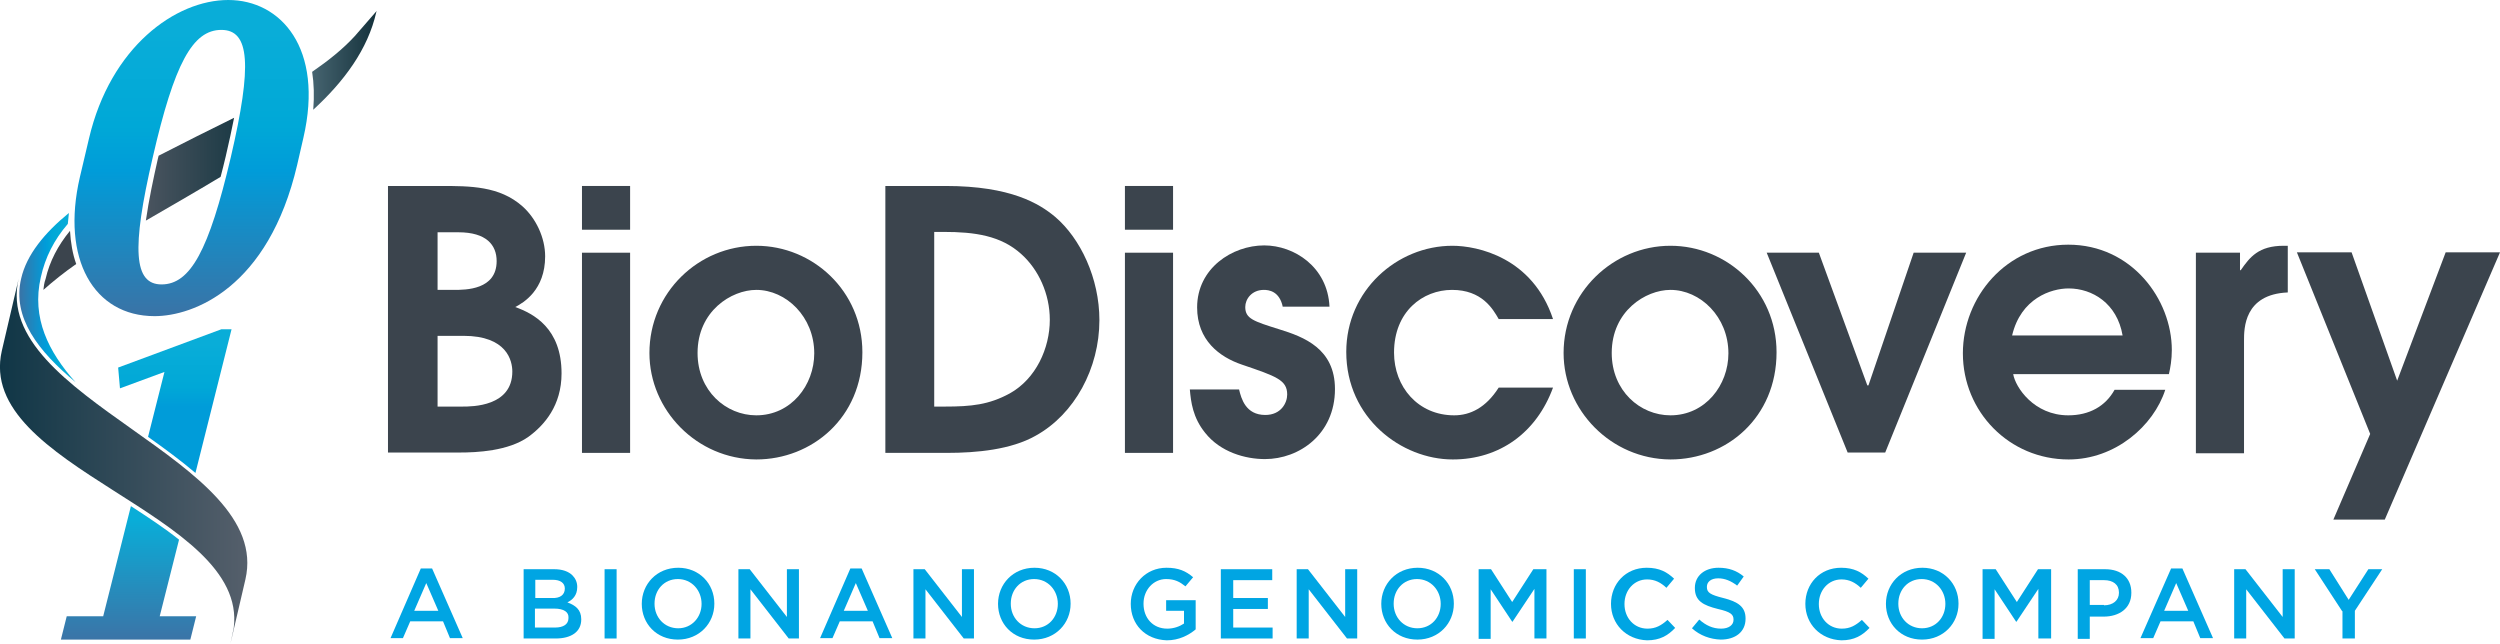
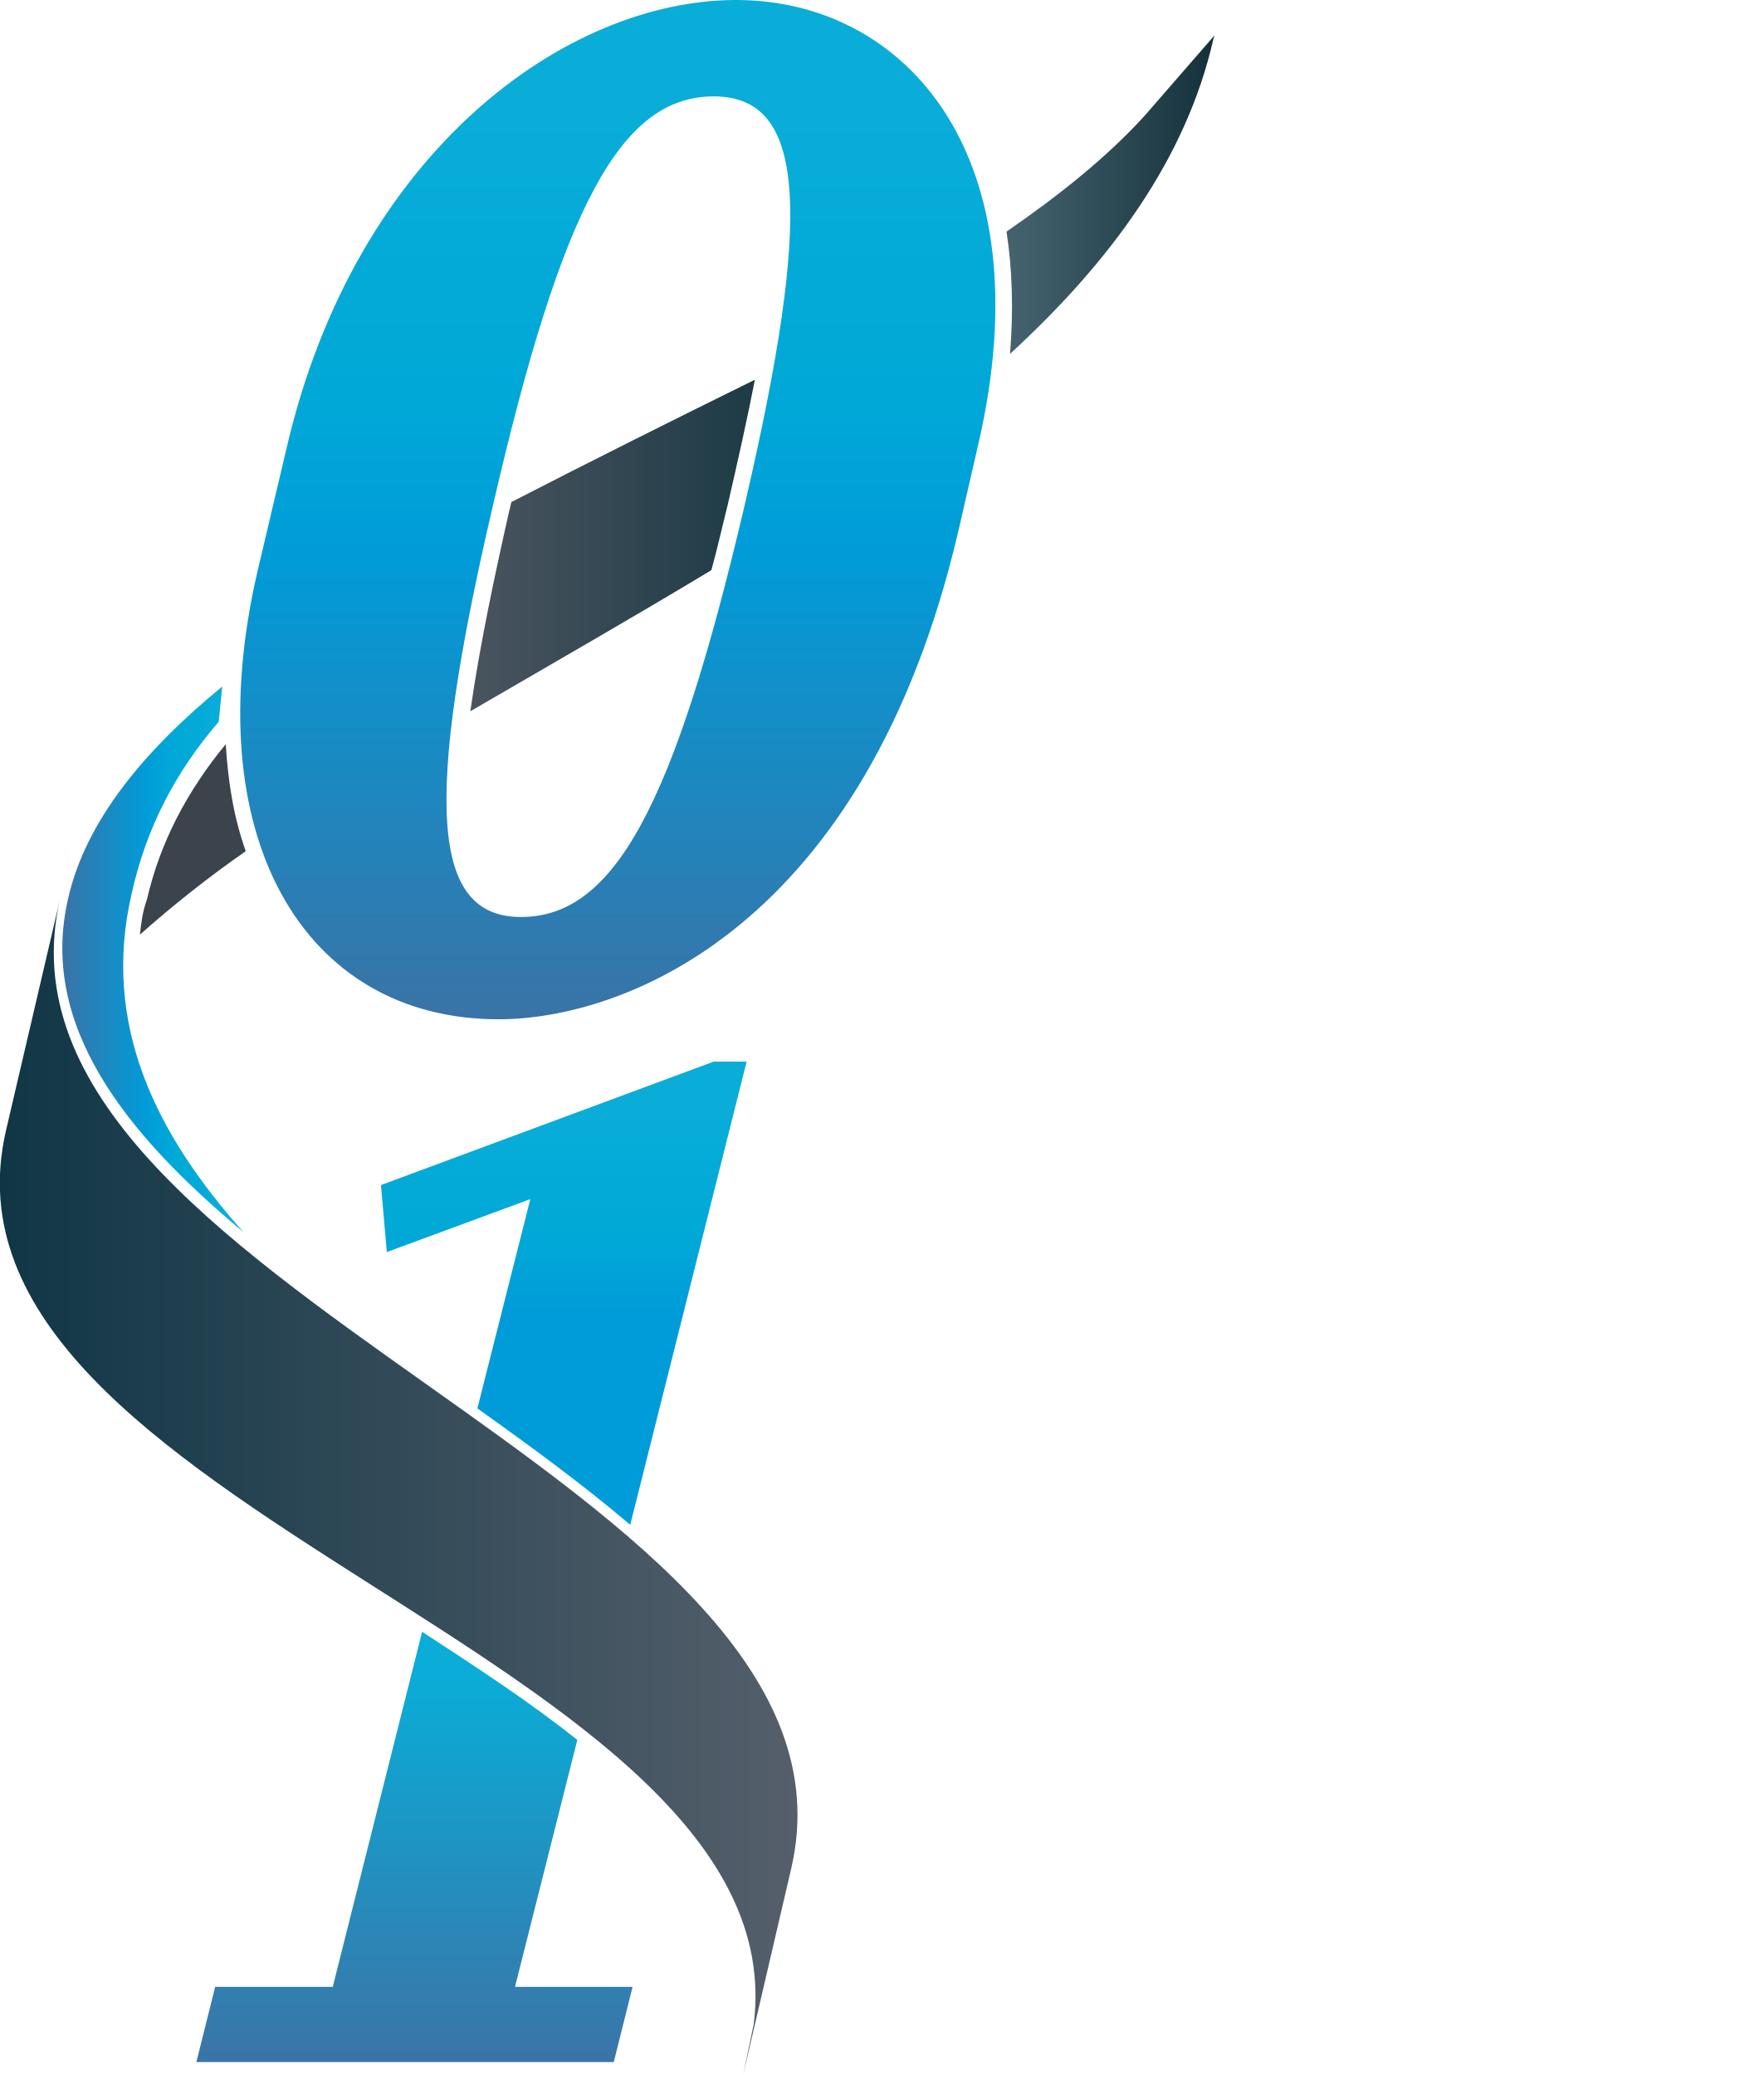
- <svg xmlns="http://www.w3.org/2000/svg" version="1.1" id="Layer_1" x="0px" y="0px" viewBox="0 0 685.6 176.5" style="enable-background:new 0 0 685.6 176.5;" xml:space="preserve">
+ <svg xmlns="http://www.w3.org/2000/svg" version="1.1" id="Layer_1" x="0px" y="0px" viewBox="0 0 150 176.5" style="enable-background:new 0 0 685.6 176.5;" xml:space="preserve">
  <style type="text/css">
	.st0{fill:#3B444D;}
	.st1{fill:#00A5E3;}
	.st2{fill:url(#SVGID_1_);}
	.st3{fill:url(#SVGID_2_);}
	.st4{fill:url(#SVGID_3_);}
	.st5{fill:url(#SVGID_4_);}
	.st6{fill:url(#SVGID_5_);}
	.st7{fill:url(#SVGID_6_);}
	.st8{fill:url(#SVGID_7_);}
</style>
-   <g>
-     <path class="st0" d="M106.4,51h14.4c8.1,0,16.2,0,22.5,5.6c3.7,3.3,6.2,8.6,6.2,13.7c0,9.2-5.9,12.7-8.2,13.9   C146.3,86,154,90,154,102.4c0,8.8-4.7,14.2-9.1,17.4c-5.5,3.9-14.1,4.3-18.9,4.3h-19.6V51z M120,79.5h4.5c3.2,0,11.7,0,11.7-7.9   c0-4.4-2.8-7.9-10.5-7.9H120V79.5z M120,111.5h6.8c2.7,0,13.7,0,13.7-9.6c0-3-1.5-9.8-13.4-9.8H120V111.5z" />
-     <path class="st0" d="M159.6,51h13.2V63h-13.2V51z M159.6,69.3h13.2v54.9h-13.2V69.3z" />
-     <path class="st0" d="M178.1,96.8c0-16.6,13.5-29.4,29.3-29.4c15.5,0,29.1,12.4,29.1,29.2c0,18-13.9,29.4-29.1,29.4   C191.1,125.9,178.1,112.5,178.1,96.8z M223.3,96.9c0-10-7.7-17.4-15.9-17.4c-6.8,0-16.1,5.8-16.1,17.3c0,10.4,7.8,17.1,16.1,17.1   C217,113.9,223.3,105.6,223.3,96.9z" />
-     <path class="st0" d="M242.7,51h16.6c18,0,25.8,4.9,30.1,8.5c6.9,5.9,12.1,16.8,12.1,28.3c0,13.2-6.8,25.8-17.5,31.7   c-6.7,3.8-16.1,4.7-24.3,4.7h-16.9V51z M256.2,111.5h2.9c7.3,0,12.1-0.5,17.8-3.6c7.2-4,11-12.4,11-20.2c0-7.1-3.1-13.8-7.8-18   c-5.6-5.1-12.8-6.1-21.3-6.1h-2.6V111.5z" />
-     <path class="st0" d="M308.5,51h13.2V63h-13.2V51z M308.5,69.3h13.2v54.9h-13.2V69.3z" />
-     <path class="st0" d="M351.8,84.2c-0.9-4.4-3.9-4.7-5.2-4.7c-3.3,0-5.1,2.5-5.1,4.7c0,3.2,2.3,3.9,9.3,6.1   c6.8,2.1,15.3,5.3,15.3,16.4c0,12.4-9.8,19.2-19.2,19.2c-5.4,0-12.2-1.9-16.4-7.2c-3.4-4.2-3.9-8.5-4.2-11.9h13.5   c0.6,2.5,1.8,7,7.2,7c4.3,0,6-3.3,6-5.6c0-4-3-5-12.4-8.2c-6.2-2.1-12.3-6.7-12.3-15.7c0-10.7,9.6-17,18.4-17   c8.2,0,17.4,5.9,17.9,16.8H351.8z" />
-     <path class="st0" d="M425.9,106.3c-4.5,12.3-14.6,19.7-27.5,19.7c-14,0-29.2-11.3-29.2-29.5c0-16.8,13.9-29.1,29.1-29.1   c6.9,0,22,3.2,27.6,20.1H411c-1.6-2.8-4.6-8-12.8-8c-8,0-15.9,5.9-15.9,17.2c0,9.4,6.6,17.2,16.5,17.2c4.4,0,8.7-2.1,12.2-7.6   H425.9z" />
-     <path class="st0" d="M428.8,96.8c0-16.6,13.6-29.4,29.3-29.4c15.5,0,29.1,12.4,29.1,29.2c0,18-13.8,29.4-29.1,29.4   C441.8,125.9,428.8,112.5,428.8,96.8z M474,96.9c0-10-7.7-17.4-15.9-17.4c-6.8,0-16.1,5.8-16.1,17.3c0,10.4,7.8,17.1,16.1,17.1   C467.7,113.9,474,105.6,474,96.9z" />
-     <path class="st0" d="M484.5,69.3h14.3l13.3,36.4h0.3l12.4-36.4h14.4L517,124.1h-10.3L484.5,69.3z" />
-     <path class="st0" d="M552.1,102.6c0.6,3.6,5.7,11.3,15.1,11.3c5.8,0,10.2-2.5,12.7-7h13.9c-3.2,9.9-13.7,19.1-26.5,19.1   c-16.3,0-29-13.1-29-29.1c0-15.5,12-29.8,28.9-29.8c17.4,0,28.4,15,28.4,28.9c0,2.6-0.4,4.9-0.8,6.6H552.1z M582.1,92   c-1.5-8.8-8.3-12.9-14.8-12.9c-4.8,0-13.1,2.7-15.5,12.9H582.1z" />
-     <path class="st0" d="M602.2,69.3h12.1v4.8h0.2c2.5-3.6,4.9-6.7,11.8-6.7h1.1v12.8c-12,0.5-12,9.9-12,13.2v30.9h-13.2V69.3z" />
-     <path class="st0" d="M650,119l-20.1-49.8h15l12.5,35.2l13.3-35.2h14.9L654,142.5h-14.1L650,119z" />
-   </g>
-   <g>
-     <path class="st1" d="M115.4,155.9h3.1l8.4,19.1h-3.5l-1.9-4.6h-9l-2,4.6h-3.4L115.4,155.9z M120.2,167.5l-3.3-7.6l-3.3,7.6H120.2z" />
-     <path class="st1" d="M143.5,156.1h8.5c2.2,0,3.9,0.6,5,1.7c0.8,0.8,1.3,1.9,1.3,3.1v0.1c0,2.3-1.3,3.5-2.7,4.2   c2.2,0.8,3.8,2,3.8,4.6v0.1c0,3.4-2.8,5.2-7,5.2h-8.8V156.1z M154.9,161.4c0-1.5-1.2-2.4-3.3-2.4h-4.8v5h4.6   C153.5,164.1,154.9,163.2,154.9,161.4L154.9,161.4z M152,166.9h-5.3v5.2h5.5c2.3,0,3.7-0.9,3.7-2.6v-0.1   C156,167.9,154.7,166.9,152,166.9z" />
-     <path class="st1" d="M165.8,156.1h3.3v19h-3.3V156.1z" />
-     <path class="st1" d="M176,165.6L176,165.6c0-5.4,4.1-9.9,10-9.9c5.8,0,9.9,4.4,9.9,9.8v0.1c0,5.3-4.1,9.8-10,9.8S176,171,176,165.6   z M192.4,165.6L192.4,165.6c0-3.7-2.7-6.8-6.5-6.8s-6.4,3-6.4,6.7v0.1c0,3.7,2.7,6.7,6.5,6.7C189.7,172.3,192.4,169.3,192.4,165.6z   " />
-     <path class="st1" d="M202.5,156.1h3.1l10.2,13.1v-13.1h3.3v19h-2.8l-10.5-13.5v13.5h-3.3V156.1z" />
-     <path class="st1" d="M233.2,155.9h3.1l8.4,19.1h-3.5l-1.9-4.6h-9l-2,4.6h-3.4L233.2,155.9z M238,167.5l-3.3-7.6l-3.3,7.6H238z" />
-     <path class="st1" d="M250.5,156.1h3.1l10.2,13.1v-13.1h3.3v19h-2.8l-10.5-13.5v13.5h-3.3V156.1z" />
-     <path class="st1" d="M273.7,165.6L273.7,165.6c0-5.4,4.1-9.9,10-9.9c5.8,0,9.9,4.4,9.9,9.8v0.1c0,5.3-4.1,9.8-10,9.8   S273.7,171,273.7,165.6z M290.1,165.6L290.1,165.6c0-3.7-2.7-6.8-6.5-6.8s-6.4,3-6.4,6.7v0.1c0,3.7,2.7,6.7,6.5,6.7   C287.5,172.3,290.1,169.3,290.1,165.6z" />
-     <path class="st1" d="M310.1,165.6L310.1,165.6c0-5.4,4.1-9.9,9.8-9.9c3.3,0,5.3,0.9,7.3,2.6l-2.1,2.5c-1.5-1.2-2.9-2-5.3-2   c-3.5,0-6.2,3-6.2,6.7v0.1c0,3.9,2.6,6.8,6.5,6.8c1.8,0,3.4-0.6,4.6-1.4v-3.5h-4.9v-2.9h8.1v8c-1.9,1.6-4.6,3-7.9,3   C314,175.4,310.1,171.2,310.1,165.6z" />
-     <path class="st1" d="M334.8,156.1h14.1v3h-10.7v4.9h9.5v3h-9.5v5.1H349v3h-14.2V156.1z" />
-     <path class="st1" d="M355.6,156.1h3.1l10.2,13.1v-13.1h3.3v19h-2.8l-10.5-13.5v13.5h-3.3V156.1z" />
-     <path class="st1" d="M378.8,165.6L378.8,165.6c0-5.4,4.1-9.9,10-9.9c5.8,0,9.9,4.4,9.9,9.8v0.1c0,5.3-4.1,9.8-10,9.8   S378.8,171,378.8,165.6z M395.1,165.6L395.1,165.6c0-3.7-2.7-6.8-6.5-6.8s-6.4,3-6.4,6.7v0.1c0,3.7,2.7,6.7,6.5,6.7   C392.5,172.3,395.1,169.3,395.1,165.6z" />
-     <path class="st1" d="M405.3,156.1h3.6l5.8,9l5.8-9h3.6v19h-3.3v-13.6l-6,9h-0.1l-5.9-8.9v13.6h-3.3V156.1z" />
-     <path class="st1" d="M431.6,156.1h3.3v19h-3.3V156.1z" />
-     <path class="st1" d="M441.8,165.6L441.8,165.6c0-5.5,4-9.9,9.8-9.9c3.5,0,5.6,1.2,7.5,3l-2.1,2.5c-1.5-1.4-3.1-2.3-5.3-2.3   c-3.6,0-6.2,3-6.2,6.7v0.1c0,3.7,2.6,6.7,6.3,6.7c2.3,0,3.8-0.9,5.5-2.4l2.1,2.2c-2,2.1-4.2,3.4-7.7,3.4   C445.9,175.4,441.8,171.1,441.8,165.6z" />
-     <path class="st1" d="M464,172.3l2-2.4c1.8,1.6,3.7,2.5,6,2.5c2.1,0,3.4-1,3.4-2.4v-0.1c0-1.4-0.8-2.1-4.3-2.9c-4-1-6.3-2.2-6.3-5.7   v-0.1c0-3.3,2.7-5.5,6.5-5.5c2.8,0,5,0.8,6.9,2.4l-1.8,2.5c-1.7-1.3-3.4-2-5.2-2c-2,0-3.1,1-3.1,2.3v0.1c0,1.5,0.9,2.1,4.5,3   c4,1,6.1,2.4,6.1,5.6v0.1c0,3.6-2.8,5.7-6.8,5.7C469,175.3,466.2,174.3,464,172.3z" />
-     <path class="st1" d="M495.1,165.6L495.1,165.6c0-5.5,4-9.9,9.8-9.9c3.5,0,5.6,1.2,7.5,3l-2.1,2.5c-1.5-1.4-3.1-2.3-5.3-2.3   c-3.6,0-6.2,3-6.2,6.7v0.1c0,3.7,2.6,6.7,6.3,6.7c2.3,0,3.8-0.9,5.5-2.4l2.1,2.2c-2,2.1-4.2,3.4-7.7,3.4   C499.2,175.4,495.1,171.1,495.1,165.6z" />
-     <path class="st1" d="M517.2,165.6L517.2,165.6c0-5.4,4.1-9.9,10-9.9c5.8,0,9.9,4.4,9.9,9.8v0.1c0,5.3-4.1,9.8-10,9.8   S517.2,171,517.2,165.6z M533.5,165.6L533.5,165.6c0-3.7-2.7-6.8-6.5-6.8s-6.4,3-6.4,6.7v0.1c0,3.7,2.7,6.7,6.5,6.7   C530.9,172.3,533.5,169.3,533.5,165.6z" />
-     <path class="st1" d="M543.7,156.1h3.6l5.8,9l5.8-9h3.6v19H559v-13.6l-6,9h-0.1l-5.9-8.9v13.6h-3.3V156.1z" />
-     <path class="st1" d="M569.8,156.1h7.5c4.5,0,7.2,2.5,7.2,6.4v0.1c0,4.3-3.4,6.5-7.6,6.5h-3.8v6.1h-3.3V156.1z M577,166   c2.5,0,4.1-1.4,4.1-3.4v-0.1c0-2.2-1.6-3.4-4.1-3.4h-3.9v6.8H577z" />
-     <path class="st1" d="M595.4,155.9h3.1l8.4,19.1h-3.5l-1.9-4.6h-9l-2,4.6H587L595.4,155.9z M600.1,167.5l-3.3-7.6l-3.3,7.6H600.1z" />
-     <path class="st1" d="M612.7,156.1h3.1l10.2,13.1v-13.1h3.3v19h-2.8l-10.5-13.5v13.5h-3.3V156.1z" />
-     <path class="st1" d="M642.3,167.6l-7.5-11.5h4l5.3,8.4l5.4-8.4h3.8l-7.5,11.4v7.6h-3.4V167.6z" />
-   </g>
  <g>
    <g>
      <linearGradient id="SVGID_1_" gradientUnits="userSpaceOnUse" x1="40.049" y1="-1215.452" x2="64.12" y2="-1215.452" gradientTransform="matrix(1 0 0 -1 0 -1169.052)">
        <stop offset="0" style="stop-color:#4A545F" />
        <stop offset="1" style="stop-color:#1D3B46" />
      </linearGradient>
      <path class="st2" d="M43.5,42.7c-0.1,0.3-0.1,0.5-0.2,0.8c-1.2,5.3-2.5,11.4-3.3,17c6.7-3.9,13.7-7.9,20.5-12    c0.5-1.8,0.9-3.6,1.4-5.6c0.9-3.9,1.7-7.5,2.3-10.6C57.3,35.7,50.3,39.2,43.5,42.7z" />
    </g>
    <linearGradient id="SVGID_2_" gradientUnits="userSpaceOnUse" x1="5.316" y1="-1250.652" x2="20.714" y2="-1250.652" gradientTransform="matrix(1 0 0 -1 0 -1169.052)">
      <stop offset="0" style="stop-color:#3A73A6" />
      <stop offset="0.46" style="stop-color:#009CD9" />
      <stop offset="0.6" style="stop-color:#00A8D7" />
      <stop offset="0.9" style="stop-color:#09ADD8" />
    </linearGradient>
    <path class="st3" d="M18.6,61.4c-3.8,4.4-6.2,9.2-7.4,14.6c-2.6,11.2,2.1,20.5,9.5,28.8C10.5,96.3,3.3,87.1,5.8,76.4   c1.5-6.6,6.5-12.6,13.1-18L18.6,61.4z" />
    <g>
      <linearGradient id="SVGID_3_" gradientUnits="userSpaceOnUse" x1="85.614" y1="-1185.602" x2="103.314" y2="-1185.602" gradientTransform="matrix(1 0 0 -1 0 -1169.052)">
        <stop offset="0" style="stop-color:#466470" />
        <stop offset="1" style="stop-color:#14313B" />
      </linearGradient>
      <path class="st4" d="M97.3,9.9c-3.2,3.5-7.2,6.7-11.7,9.8c0.5,3.2,0.6,6.7,0.3,10.4c8.5-7.8,15-16.6,17.3-26.8l0.1-0.3L97.3,9.9z" />
    </g>
    <g>
      <path class="st0" d="M11.9,79.5c2.7-2.4,5.7-4.8,9-7.1c-1-2.8-1.5-5.8-1.7-9.1c-3.3,4-5.6,8.4-6.7,13.2    C12.1,77.6,12,78.6,11.9,79.5z" />
    </g>
    <g>
      <linearGradient id="SVGID_4_" gradientUnits="userSpaceOnUse" x1="0" y1="-1295.552" x2="67.84" y2="-1295.552" gradientTransform="matrix(1 0 0 -1 0 -1169.052)">
        <stop offset="0" style="stop-color:#103646" />
        <stop offset="1" style="stop-color:#555F6B" />
      </linearGradient>
      <path class="st5" d="M67.3,158.9C74.9,126-2.5,109.4,5.1,76.5L0.5,96.2c-7.4,32.2,67.6,44.5,63.6,76l-0.9,4.3L67.3,158.9z" />
    </g>
    <linearGradient id="SVGID_5_" gradientUnits="userSpaceOnUse" x1="52.557" y1="-1255.752" x2="52.557" y2="-1169.052" gradientTransform="matrix(1 0 0 -1 0 -1169.052)">
      <stop offset="0" style="stop-color:#3A73A6" />
      <stop offset="0.46" style="stop-color:#009CD9" />
      <stop offset="0.6" style="stop-color:#00A8D7" />
      <stop offset="0.9" style="stop-color:#09ADD8" />
    </linearGradient>
    <path class="st6" d="M62.6,0C77,0,88.9,13.2,83.2,37.8l-1.7,7.4C73.6,79,53,86.7,42.4,86.7c-16.7,0-25.7-15.7-20.5-38.1L24.4,38   C30.3,12.8,48.2,0,62.6,0z M44.3,78c7.9,0,13-9.3,19-34.9c5.9-25.3,5.2-34.9-2.6-34.9c-7.9,0-12.9,9.3-18.8,34.9   C36,68.4,36.7,78,44.3,78z" />
    <linearGradient id="SVGID_6_" gradientUnits="userSpaceOnUse" x1="47.964" y1="-1298.752" x2="47.964" y2="-1259.352" gradientTransform="matrix(1 0 0 -1 0 -1169.052)">
      <stop offset="0.46" style="stop-color:#009CD9" />
      <stop offset="0.6" style="stop-color:#00A8D7" />
      <stop offset="0.9" style="stop-color:#09ADD8" />
    </linearGradient>
    <path class="st7" d="M45.1,102l-4.5,17.8c4.5,3.2,9,6.5,13,9.9l9.9-39.4h-2.8l-28.3,10.5l0.5,5.7L45.1,102z" />
    <linearGradient id="SVGID_7_" gradientUnits="userSpaceOnUse" x1="35.264" y1="-1344.452" x2="35.264" y2="-1307.904" gradientTransform="matrix(1 0 0 -1 0 -1169.052)">
      <stop offset="0" style="stop-color:#3B74A7" />
      <stop offset="0.9" style="stop-color:#09ADD8" />
    </linearGradient>
    <path class="st8" d="M49.1,148c-4-3.2-8.6-6.2-13.2-9.2L28.3,169h-10l-1.6,6.4h35.5l1.6-6.4h-10L49.1,148z" />
  </g>
</svg>
